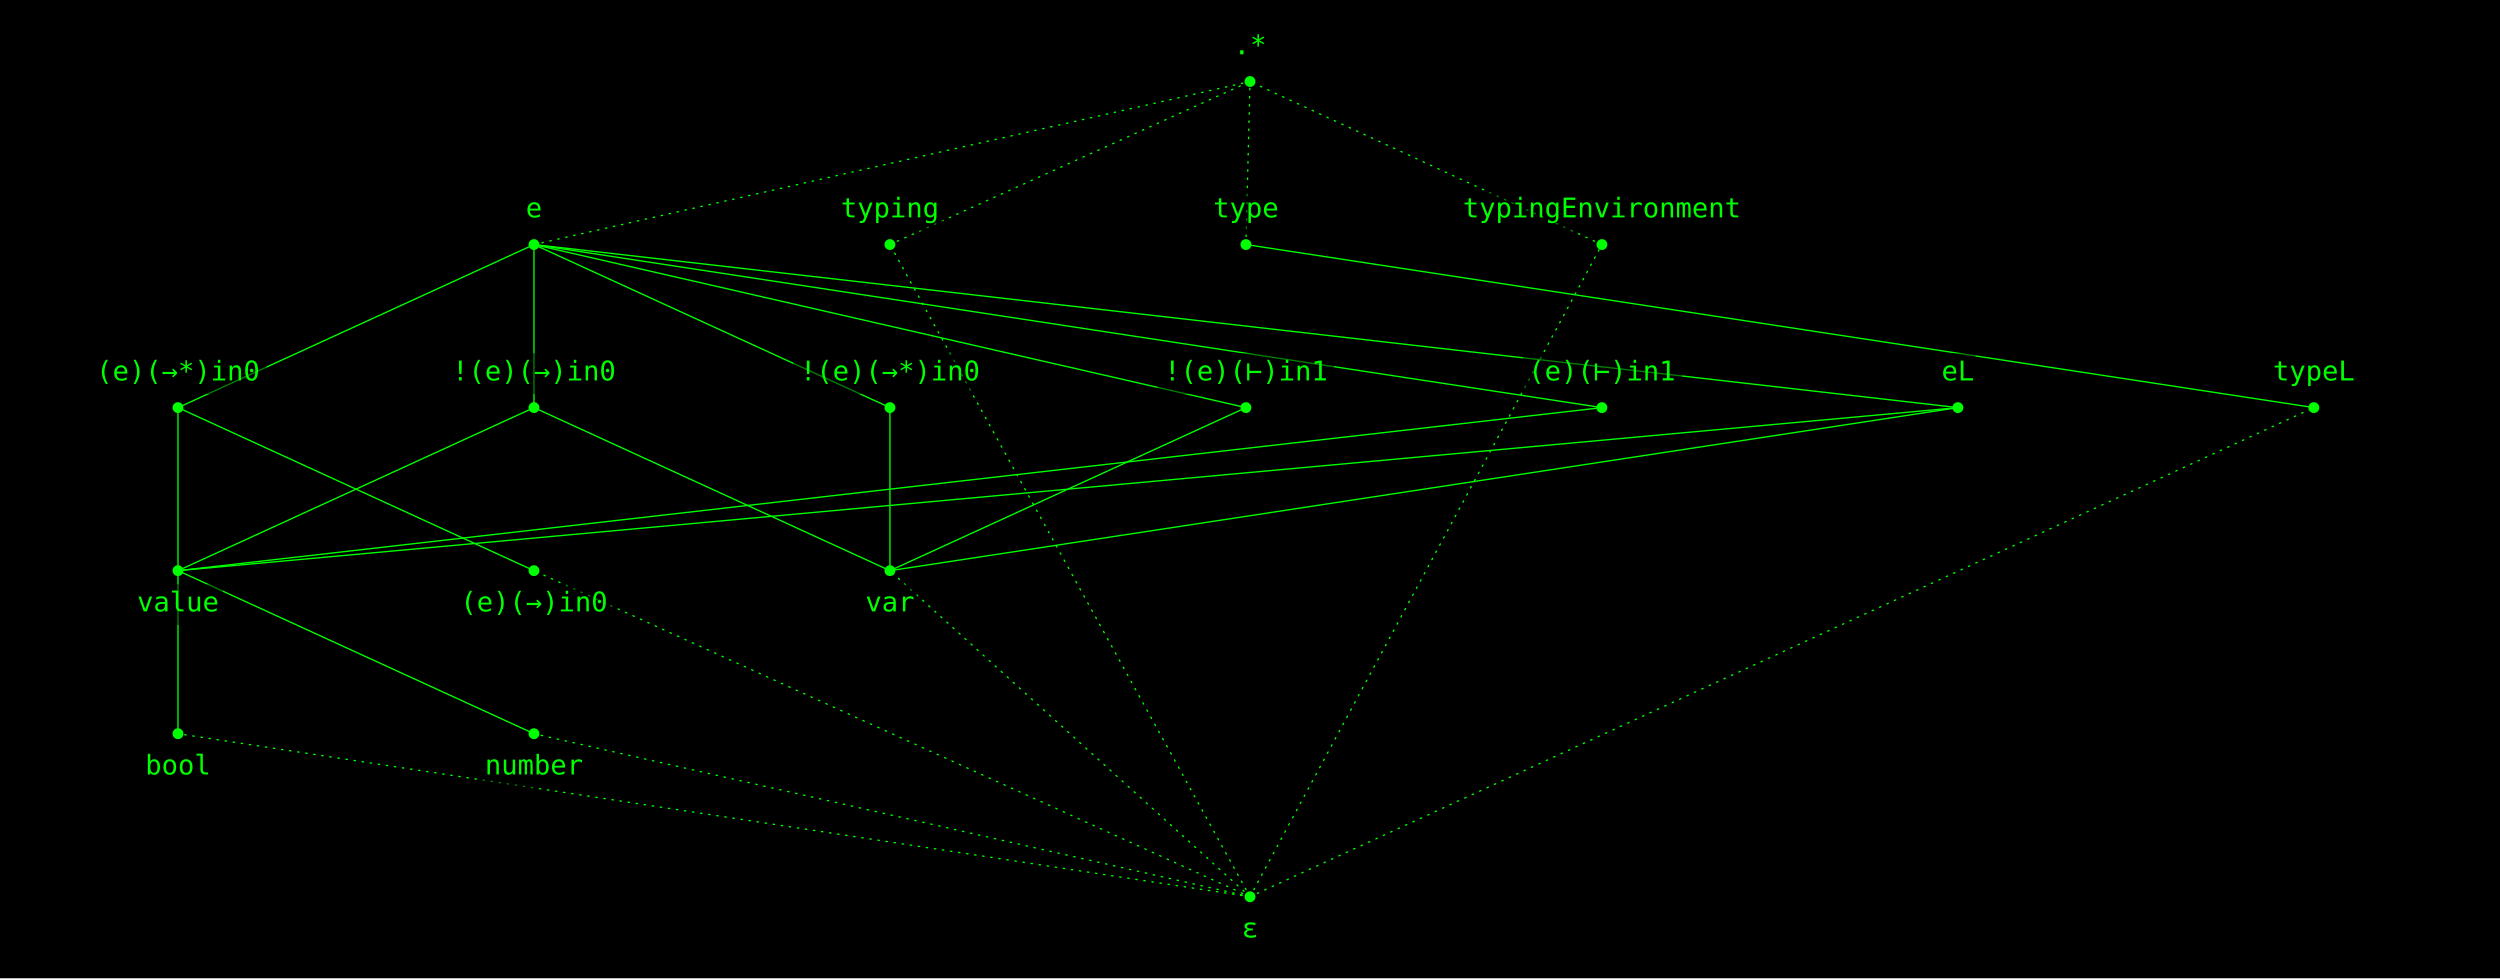
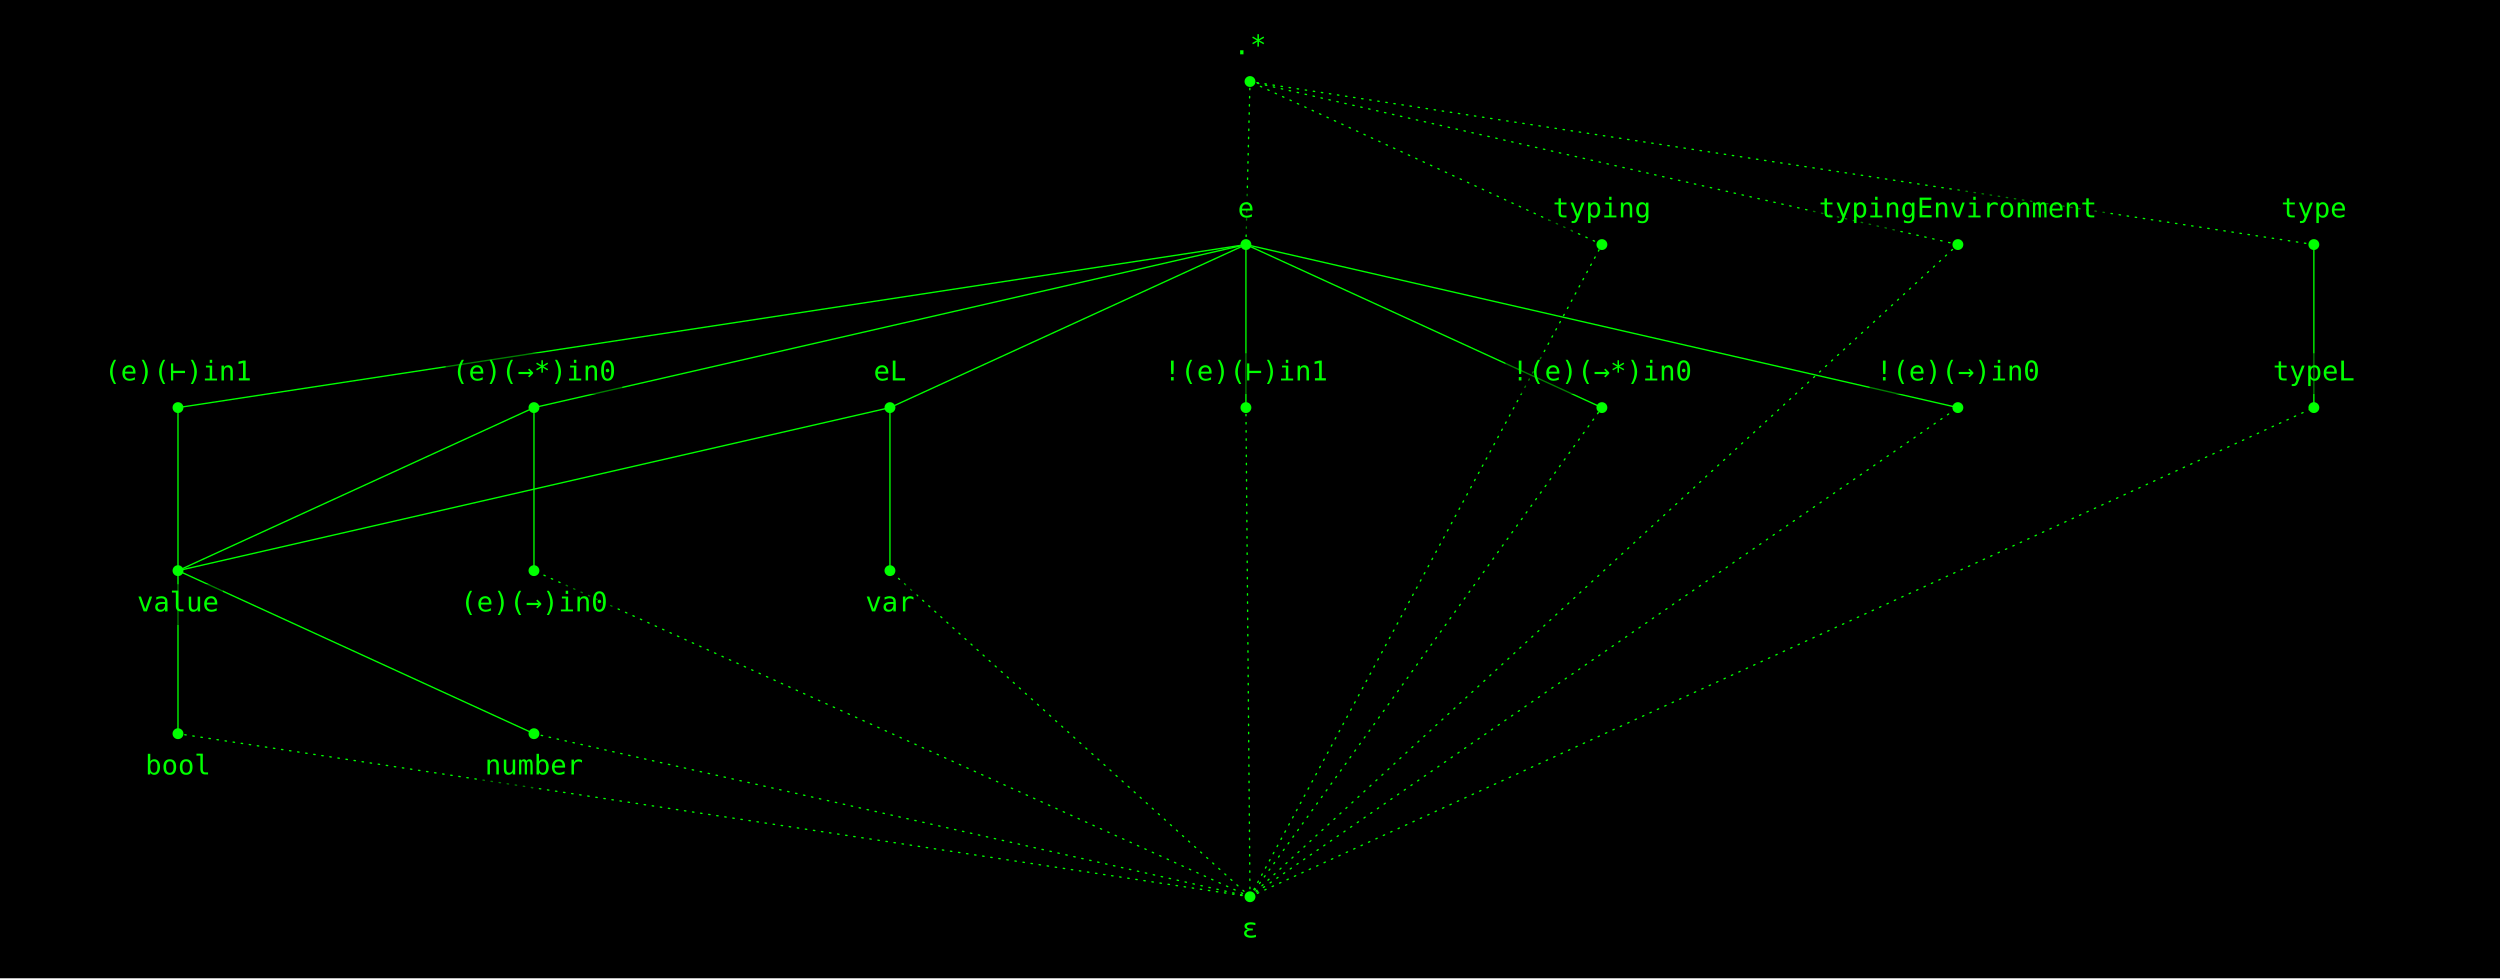
<svg xmlns="http://www.w3.org/2000/svg" version="1.1" width="1840" height="720" viewBox="0 0 1840 720">
  <rect width="1840" height="720" fill="#000000" />
-   <path d="M 393 300 , 393 180" stroke="#00ff00" stroke-width="1" stroke-linecap="round" />
-   <path d="M 655 300 , 393 180" stroke="#00ff00" stroke-width="1" stroke-linecap="round" />
-   <path d="M 917 300 , 393 180" stroke="#00ff00" stroke-width="1" stroke-linecap="round" />
-   <path d="M 393 420 , 131 300" stroke="#00ff00" stroke-width="1" stroke-linecap="round" />
-   <path d="M 131 300 , 393 180" stroke="#00ff00" stroke-width="1" stroke-linecap="round" />
-   <path d="M 1179 300 , 393 180" stroke="#00ff00" stroke-width="1" stroke-linecap="round" />
+   <path d="M 1441 300 , 917 180" stroke="#00ff00" stroke-width="1" stroke-linecap="round" />
+   <path d="M 1179 300 , 917 180" stroke="#00ff00" stroke-width="1" stroke-linecap="round" />
+   <path d="M 917 300 , 917 180" stroke="#00ff00" stroke-width="1" stroke-linecap="round" />
+   <path d="M 393 420 , 393 300" stroke="#00ff00" stroke-width="1" stroke-linecap="round" />
+   <path d="M 393 300 , 917 180" stroke="#00ff00" stroke-width="1" stroke-linecap="round" />
+   <path d="M 131 300 , 917 180" stroke="#00ff00" stroke-width="1" stroke-linecap="round" />
  <path d="M 131 540 , 131 420" stroke="#00ff00" stroke-width="1" stroke-linecap="round" />
-   <path d="M 1441 300 , 393 180" stroke="#00ff00" stroke-width="1" stroke-linecap="round" />
+   <path d="M 655 300 , 917 180" stroke="#00ff00" stroke-width="1" stroke-linecap="round" />
  <path d="M 393 540 , 131 420" stroke="#00ff00" stroke-width="1" stroke-linecap="round" />
-   <path d="M 1703 300 , 917 180" stroke="#00ff00" stroke-width="1" stroke-linecap="round" />
+   <path d="M 1703 300 , 1703 180" stroke="#00ff00" stroke-width="1" stroke-linecap="round" />
  <path d="M 131 420 , 393 300" stroke="#00ff00" stroke-width="1" stroke-linecap="round" />
  <path d="M 131 420 , 131 300" stroke="#00ff00" stroke-width="1" stroke-linecap="round" />
-   <path d="M 131 420 , 1179 300" stroke="#00ff00" stroke-width="1" stroke-linecap="round" />
-   <path d="M 131 420 , 1441 300" stroke="#00ff00" stroke-width="1" stroke-linecap="round" />
-   <path d="M 655 420 , 393 300" stroke="#00ff00" stroke-width="1" stroke-linecap="round" />
+   <path d="M 131 420 , 655 300" stroke="#00ff00" stroke-width="1" stroke-linecap="round" />
  <path d="M 655 420 , 655 300" stroke="#00ff00" stroke-width="1" stroke-linecap="round" />
-   <path d="M 655 420 , 917 300" stroke="#00ff00" stroke-width="1" stroke-linecap="round" />
-   <path d="M 655 420 , 1441 300" stroke="#00ff00" stroke-width="1" stroke-linecap="round" />
-   <path d="M 393 180 , 920 60" stroke="#00ff00" stroke-width="1" stroke-linecap="round" stroke-dasharray="1 , 5" />
  <path d="M 917 180 , 920 60" stroke="#00ff00" stroke-width="1" stroke-linecap="round" stroke-dasharray="1 , 5" />
-   <path d="M 655 180 , 920 60" stroke="#00ff00" stroke-width="1" stroke-linecap="round" stroke-dasharray="1 , 5" />
+   <path d="M 1703 180 , 920 60" stroke="#00ff00" stroke-width="1" stroke-linecap="round" stroke-dasharray="1 , 5" />
  <path d="M 1179 180 , 920 60" stroke="#00ff00" stroke-width="1" stroke-linecap="round" stroke-dasharray="1 , 5" />
+   <path d="M 1441 180 , 920 60" stroke="#00ff00" stroke-width="1" stroke-linecap="round" stroke-dasharray="1 , 5" />
+   <path d="M 920 660 , 1441 300" stroke="#00ff00" stroke-width="1" stroke-linecap="round" stroke-dasharray="1 , 5" />
+   <path d="M 920 660 , 1179 300" stroke="#00ff00" stroke-width="1" stroke-linecap="round" stroke-dasharray="1 , 5" />
+   <path d="M 920 660 , 917 300" stroke="#00ff00" stroke-width="1" stroke-linecap="round" stroke-dasharray="1 , 5" />
  <path d="M 920 660 , 393 420" stroke="#00ff00" stroke-width="1" stroke-linecap="round" stroke-dasharray="1 , 5" />
  <path d="M 920 660 , 131 540" stroke="#00ff00" stroke-width="1" stroke-linecap="round" stroke-dasharray="1 , 5" />
  <path d="M 920 660 , 393 540" stroke="#00ff00" stroke-width="1" stroke-linecap="round" stroke-dasharray="1 , 5" />
  <path d="M 920 660 , 1703 300" stroke="#00ff00" stroke-width="1" stroke-linecap="round" stroke-dasharray="1 , 5" />
-   <path d="M 920 660 , 655 180" stroke="#00ff00" stroke-width="1" stroke-linecap="round" stroke-dasharray="1 , 5" />
  <path d="M 920 660 , 1179 180" stroke="#00ff00" stroke-width="1" stroke-linecap="round" stroke-dasharray="1 , 5" />
+   <path d="M 920 660 , 1441 180" stroke="#00ff00" stroke-width="1" stroke-linecap="round" stroke-dasharray="1 , 5" />
  <path d="M 920 660 , 655 420" stroke="#00ff00" stroke-width="1" stroke-linecap="round" stroke-dasharray="1 , 5" />
  <rect x="914" y="670" width="13" height="30" fill="#000000" fill-opacity="0.5" />
  <text x="920" y="690" font-size="20" text-anchor="middle" font-family="mono" fill="#00ff00">ɛ</text>
  <circle r="4" cx="920" cy="660" fill="#00ff00" />
  <rect x="105" y="550" width="52" height="30" fill="#000000" fill-opacity="0.5" />
  <text x="131" y="570" font-size="20" text-anchor="middle" font-family="mono" fill="#00ff00">bool</text>
  <circle r="4" cx="131" cy="540" fill="#00ff00" />
  <rect x="354" y="550" width="78" height="30" fill="#000000" fill-opacity="0.5" />
  <text x="393" y="570" font-size="20" text-anchor="middle" font-family="mono" fill="#00ff00">number</text>
  <circle r="4" cx="393" cy="540" fill="#00ff00" />
  <rect x="99" y="430" width="65" height="30" fill="#000000" fill-opacity="0.5" />
  <text x="131" y="450" font-size="20" text-anchor="middle" font-family="mono" fill="#00ff00">value</text>
  <circle r="4" cx="131" cy="420" fill="#00ff00" />
  <rect x="335" y="430" width="117" height="30" fill="#000000" fill-opacity="0.5" />
  <text x="393" y="450" font-size="20" text-anchor="middle" font-family="mono" fill="#00ff00">(e)(→)in0</text>
  <circle r="4" cx="393" cy="420" fill="#00ff00" />
  <rect x="636" y="430" width="39" height="30" fill="#000000" fill-opacity="0.5" />
  <text x="655" y="450" font-size="20" text-anchor="middle" font-family="mono" fill="#00ff00">var</text>
  <circle r="4" cx="655" cy="420" fill="#00ff00" />
-   <rect x="66" y="260" width="130" height="30" fill="#000000" fill-opacity="0.5" />
-   <text x="131" y="280" font-size="20" text-anchor="middle" font-family="mono" fill="#00ff00">(e)(→*)in0</text>
+   <rect x="73" y="260" width="117" height="30" fill="#000000" fill-opacity="0.5" />
+   <text x="131" y="280" font-size="20" text-anchor="middle" font-family="mono" fill="#00ff00">(e)(⊢)in1</text>
  <circle r="4" cx="131" cy="300" fill="#00ff00" />
  <rect x="328" y="260" width="130" height="30" fill="#000000" fill-opacity="0.5" />
-   <text x="393" y="280" font-size="20" text-anchor="middle" font-family="mono" fill="#00ff00">!(e)(→)in0</text>
+   <text x="393" y="280" font-size="20" text-anchor="middle" font-family="mono" fill="#00ff00">(e)(→*)in0</text>
  <circle r="4" cx="393" cy="300" fill="#00ff00" />
-   <rect x="584" y="260" width="143" height="30" fill="#000000" fill-opacity="0.5" />
-   <text x="655" y="280" font-size="20" text-anchor="middle" font-family="mono" fill="#00ff00">!(e)(→*)in0</text>
+   <rect x="642" y="260" width="26" height="30" fill="#000000" fill-opacity="0.5" />
+   <text x="655" y="280" font-size="20" text-anchor="middle" font-family="mono" fill="#00ff00">eL</text>
  <circle r="4" cx="655" cy="300" fill="#00ff00" />
  <rect x="852" y="260" width="130" height="30" fill="#000000" fill-opacity="0.5" />
  <text x="917" y="280" font-size="20" text-anchor="middle" font-family="mono" fill="#00ff00">!(e)(⊢)in1</text>
  <circle r="4" cx="917" cy="300" fill="#00ff00" />
-   <rect x="1121" y="260" width="117" height="30" fill="#000000" fill-opacity="0.5" />
-   <text x="1179" y="280" font-size="20" text-anchor="middle" font-family="mono" fill="#00ff00">(e)(⊢)in1</text>
+   <rect x="1108" y="260" width="143" height="30" fill="#000000" fill-opacity="0.5" />
+   <text x="1179" y="280" font-size="20" text-anchor="middle" font-family="mono" fill="#00ff00">!(e)(→*)in0</text>
  <circle r="4" cx="1179" cy="300" fill="#00ff00" />
-   <rect x="1428" y="260" width="26" height="30" fill="#000000" fill-opacity="0.5" />
-   <text x="1441" y="280" font-size="20" text-anchor="middle" font-family="mono" fill="#00ff00">eL</text>
+   <rect x="1376" y="260" width="130" height="30" fill="#000000" fill-opacity="0.5" />
+   <text x="1441" y="280" font-size="20" text-anchor="middle" font-family="mono" fill="#00ff00">!(e)(→)in0</text>
  <circle r="4" cx="1441" cy="300" fill="#00ff00" />
  <rect x="1671" y="260" width="65" height="30" fill="#000000" fill-opacity="0.5" />
  <text x="1703" y="280" font-size="20" text-anchor="middle" font-family="mono" fill="#00ff00">typeL</text>
  <circle r="4" cx="1703" cy="300" fill="#00ff00" />
-   <rect x="387" y="140" width="13" height="30" fill="#000000" fill-opacity="0.5" />
-   <text x="393" y="160" font-size="20" text-anchor="middle" font-family="mono" fill="#00ff00">e</text>
-   <circle r="4" cx="393" cy="180" fill="#00ff00" />
-   <rect x="616" y="140" width="78" height="30" fill="#000000" fill-opacity="0.5" />
-   <text x="655" y="160" font-size="20" text-anchor="middle" font-family="mono" fill="#00ff00">typing</text>
-   <circle r="4" cx="655" cy="180" fill="#00ff00" />
-   <rect x="891" y="140" width="52" height="30" fill="#000000" fill-opacity="0.5" />
-   <text x="917" y="160" font-size="20" text-anchor="middle" font-family="mono" fill="#00ff00">type</text>
+   <rect x="911" y="140" width="13" height="30" fill="#000000" fill-opacity="0.5" />
+   <text x="917" y="160" font-size="20" text-anchor="middle" font-family="mono" fill="#00ff00">e</text>
  <circle r="4" cx="917" cy="180" fill="#00ff00" />
-   <rect x="1069" y="140" width="221" height="30" fill="#000000" fill-opacity="0.5" />
-   <text x="1179" y="160" font-size="20" text-anchor="middle" font-family="mono" fill="#00ff00">typingEnvironment</text>
+   <rect x="1140" y="140" width="78" height="30" fill="#000000" fill-opacity="0.5" />
+   <text x="1179" y="160" font-size="20" text-anchor="middle" font-family="mono" fill="#00ff00">typing</text>
  <circle r="4" cx="1179" cy="180" fill="#00ff00" />
+   <rect x="1331" y="140" width="221" height="30" fill="#000000" fill-opacity="0.5" />
+   <text x="1441" y="160" font-size="20" text-anchor="middle" font-family="mono" fill="#00ff00">typingEnvironment</text>
+   <circle r="4" cx="1441" cy="180" fill="#00ff00" />
+   <rect x="1677" y="140" width="52" height="30" fill="#000000" fill-opacity="0.5" />
+   <text x="1703" y="160" font-size="20" text-anchor="middle" font-family="mono" fill="#00ff00">type</text>
+   <circle r="4" cx="1703" cy="180" fill="#00ff00" />
  <rect x="907" y="20" width="26" height="30" fill="#000000" fill-opacity="0.5" />
  <text x="920" y="40" font-size="20" text-anchor="middle" font-family="mono" fill="#00ff00">.*</text>
  <circle r="4" cx="920" cy="60" fill="#00ff00" />
</svg>
